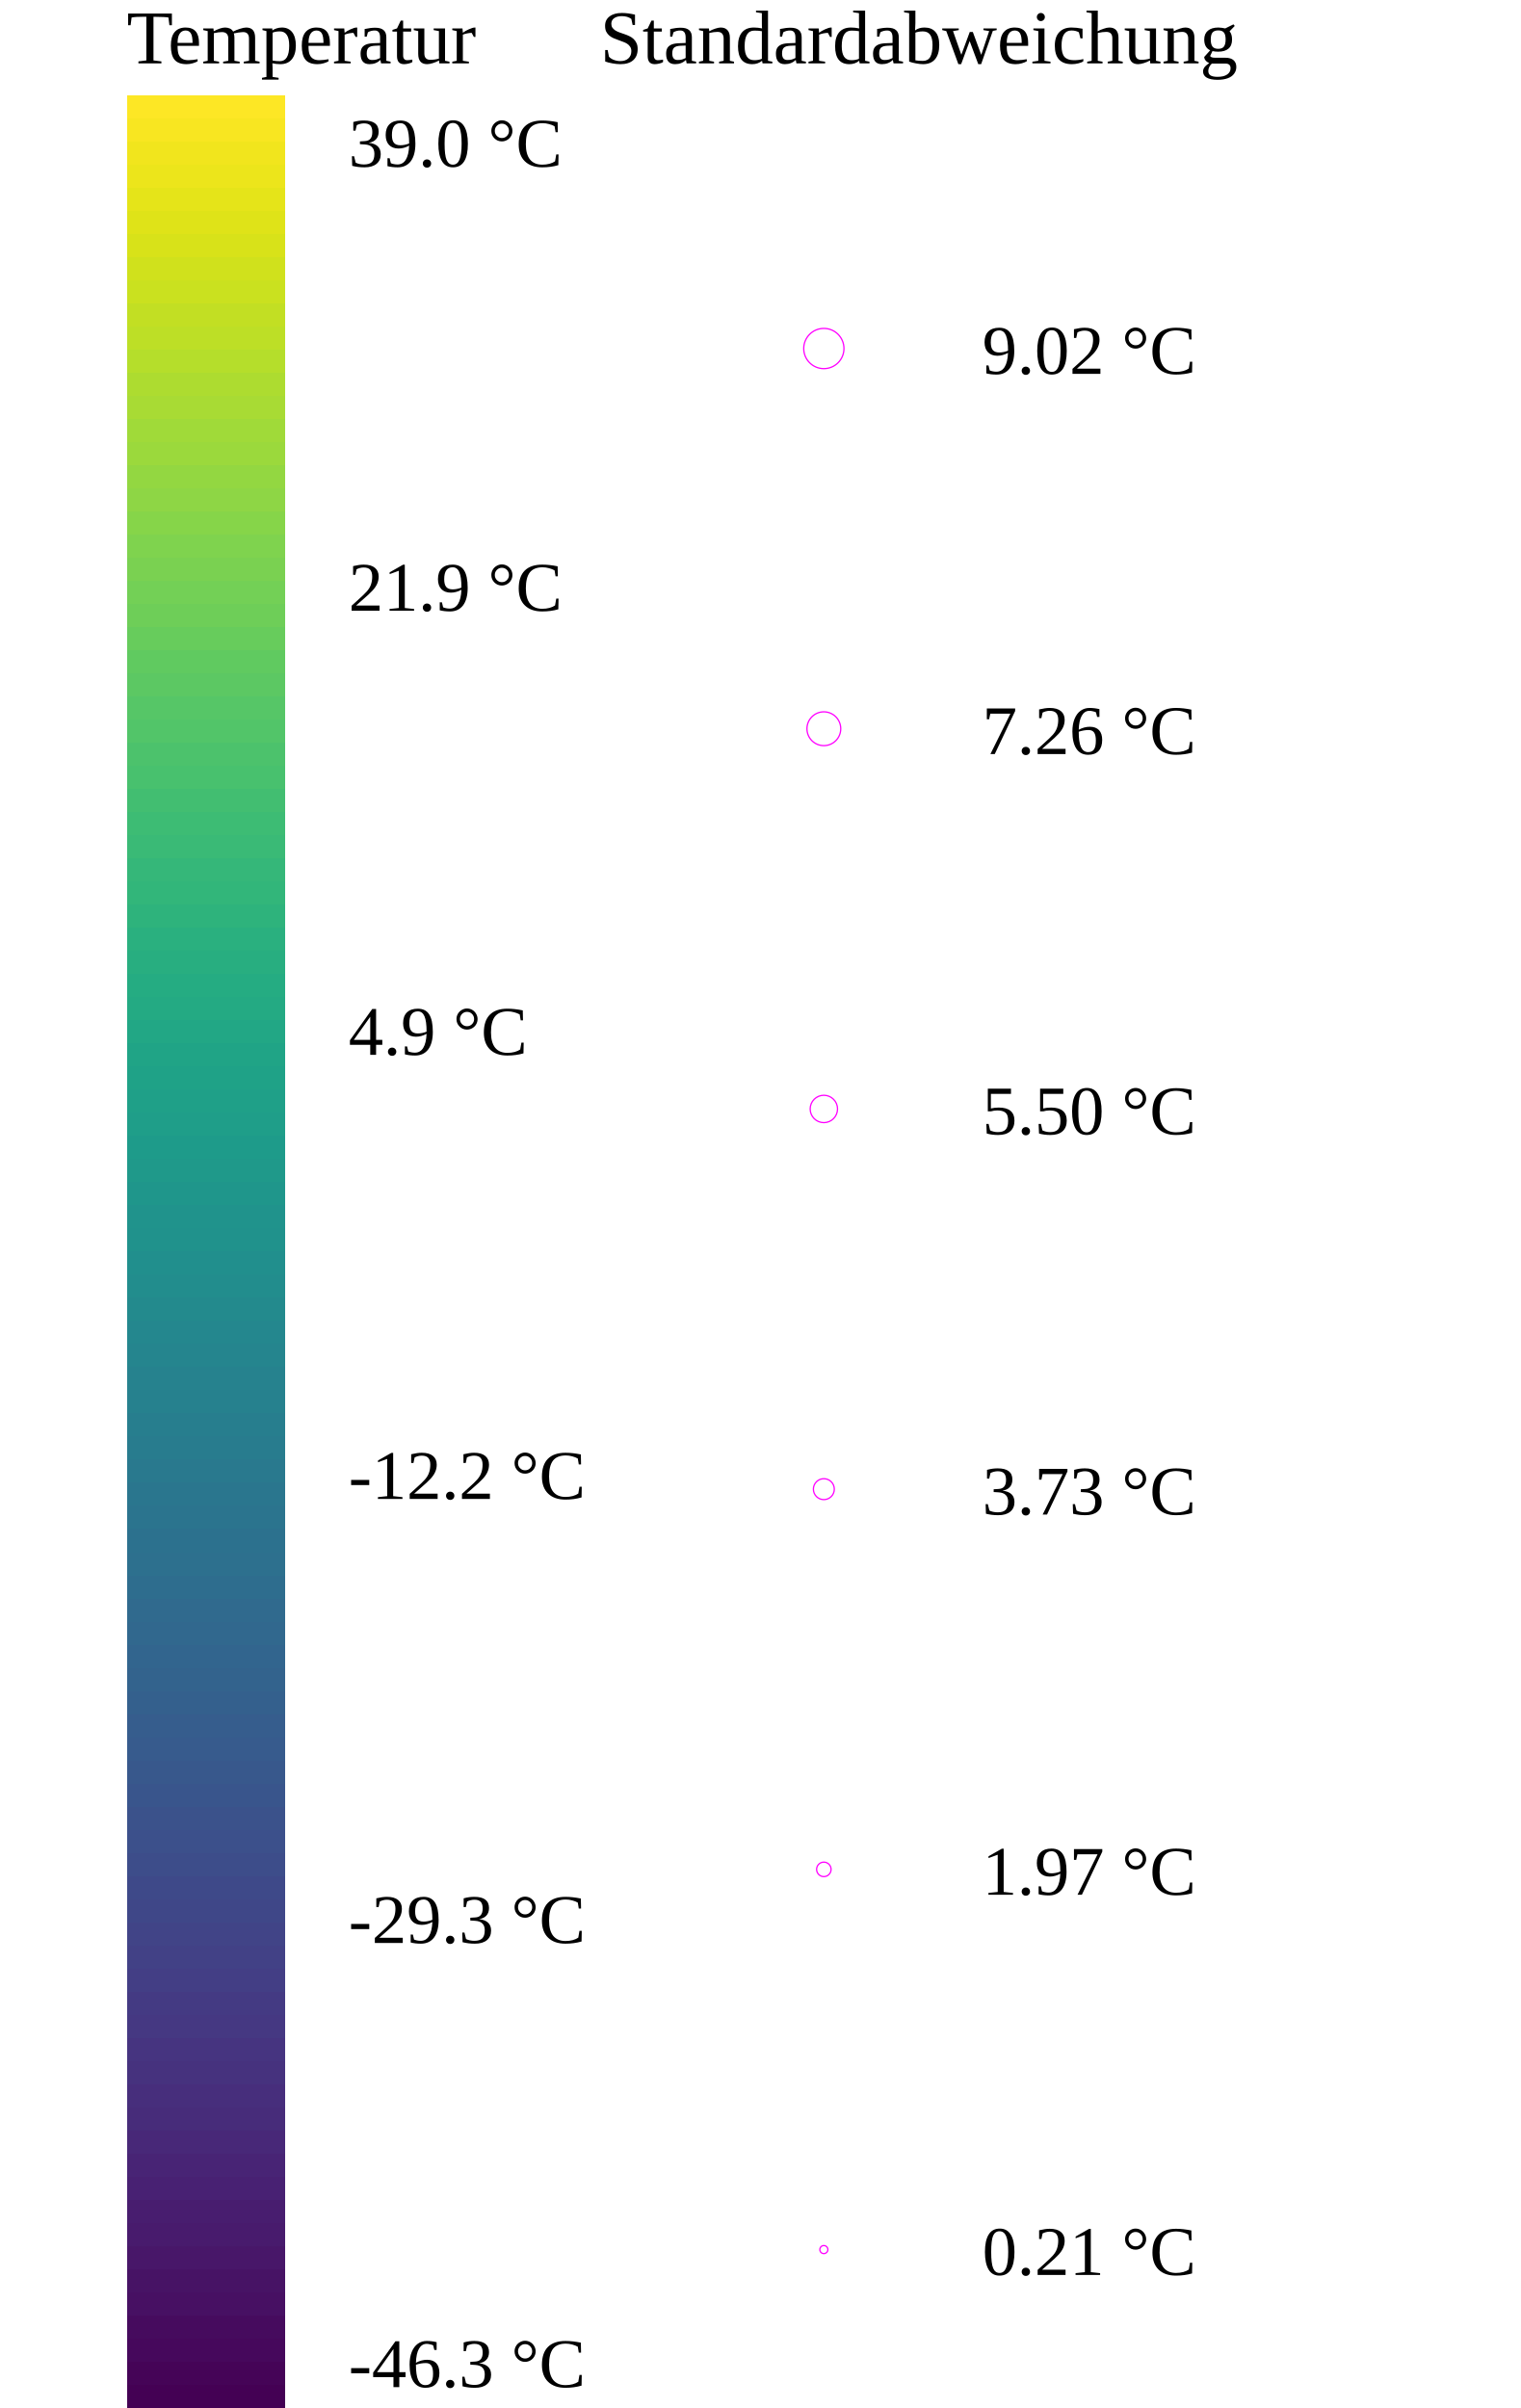
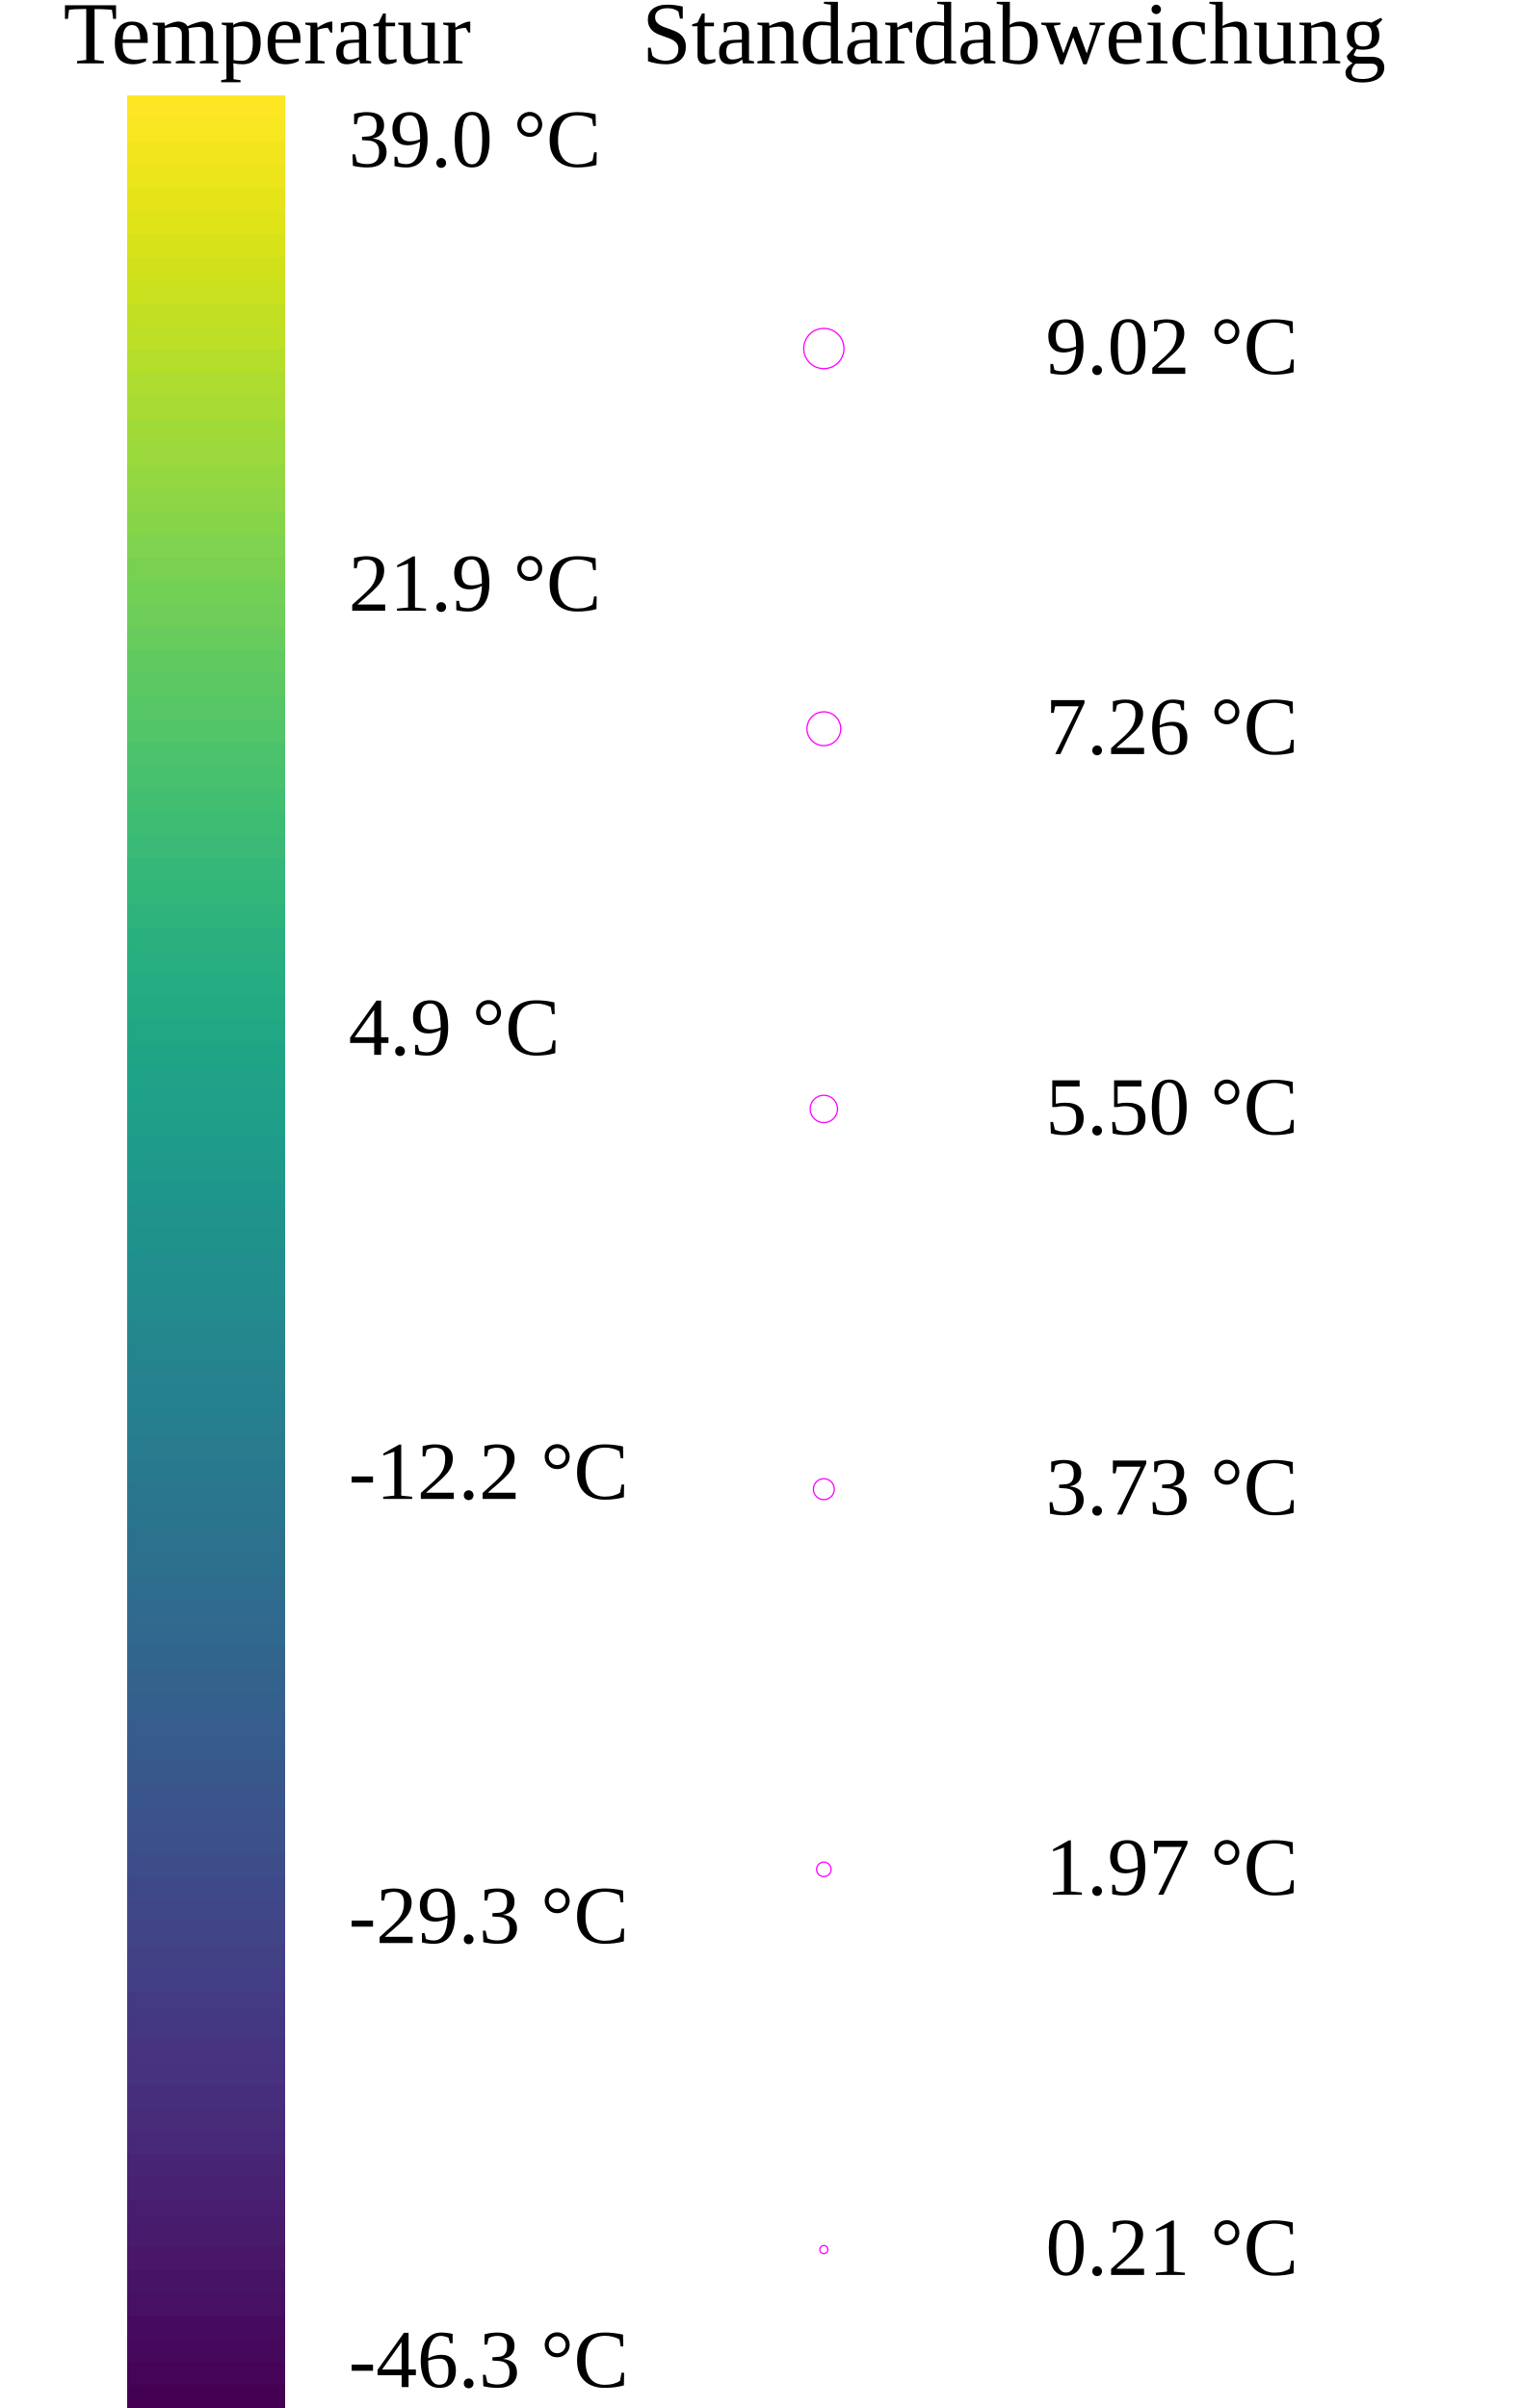
<svg xmlns="http://www.w3.org/2000/svg" width="240" height="380">
  <rect x="20" y="376.35" width="25" height="3.65" fill="#440154" shape-rendering="crispEdges" />
  <rect x="20" y="372.7" width="25" height="3.65" fill="#450457" shape-rendering="crispEdges" />
  <rect x="20" y="369.05" width="25" height="3.65" fill="#46085c" shape-rendering="crispEdges" />
  <rect x="20" y="365.4" width="25" height="3.65" fill="#460b5e" shape-rendering="crispEdges" />
  <rect x="20" y="361.75" width="25" height="3.65" fill="#471063" shape-rendering="crispEdges" />
  <rect x="20" y="358.1" width="25" height="3.65" fill="#471365" shape-rendering="crispEdges" />
  <rect x="20" y="354.45" width="25" height="3.65" fill="#481769" shape-rendering="crispEdges" />
  <rect x="20" y="350.8" width="25" height="3.65" fill="#481b6d" shape-rendering="crispEdges" />
  <rect x="20" y="347.15" width="25" height="3.65" fill="#481d6f" shape-rendering="crispEdges" />
  <rect x="20" y="343.5" width="25" height="3.65" fill="#482173" shape-rendering="crispEdges" />
  <rect x="20" y="339.85" width="25" height="3.65" fill="#482475" shape-rendering="crispEdges" />
  <rect x="20" y="336.2" width="25" height="3.65" fill="#482878" shape-rendering="crispEdges" />
  <rect x="20" y="332.55" width="25" height="3.65" fill="#472c7a" shape-rendering="crispEdges" />
  <rect x="20" y="328.9" width="25" height="3.65" fill="#472e7c" shape-rendering="crispEdges" />
  <rect x="20" y="325.25" width="25" height="3.65" fill="#46327e" shape-rendering="crispEdges" />
  <rect x="20" y="321.6" width="25" height="3.65" fill="#463480" shape-rendering="crispEdges" />
  <rect x="20" y="317.95" width="25" height="3.65" fill="#453882" shape-rendering="crispEdges" />
  <rect x="20" y="314.3" width="25" height="3.65" fill="#443a83" shape-rendering="crispEdges" />
  <rect x="20" y="310.65" width="25" height="3.65" fill="#433e85" shape-rendering="crispEdges" />
  <rect x="20" y="307" width="25" height="3.65" fill="#424186" shape-rendering="crispEdges" />
  <rect x="20" y="303.35" width="25" height="3.65" fill="#414487" shape-rendering="crispEdges" />
  <rect x="20" y="299.7" width="25" height="3.65" fill="#3f4788" shape-rendering="crispEdges" />
  <rect x="20" y="296.05" width="25" height="3.65" fill="#3e4989" shape-rendering="crispEdges" />
  <rect x="20" y="292.4" width="25" height="3.65" fill="#3d4d8a" shape-rendering="crispEdges" />
  <rect x="20" y="288.75" width="25" height="3.65" fill="#3c508b" shape-rendering="crispEdges" />
  <rect x="20" y="285.1" width="25" height="3.65" fill="#3b528b" shape-rendering="crispEdges" />
  <rect x="20" y="281.45" width="25" height="3.65" fill="#39558c" shape-rendering="crispEdges" />
  <rect x="20" y="277.8" width="25" height="3.65" fill="#38588c" shape-rendering="crispEdges" />
  <rect x="20" y="274.15" width="25" height="3.65" fill="#375b8d" shape-rendering="crispEdges" />
  <rect x="20" y="270.5" width="25" height="3.65" fill="#365d8d" shape-rendering="crispEdges" />
  <rect x="20" y="266.85" width="25" height="3.65" fill="#34608d" shape-rendering="crispEdges" />
  <rect x="20" y="263.2" width="25" height="3.65" fill="#33638d" shape-rendering="crispEdges" />
  <rect x="20" y="259.55" width="25" height="3.65" fill="#32658e" shape-rendering="crispEdges" />
  <rect x="20" y="255.9" width="25" height="3.65" fill="#31688e" shape-rendering="crispEdges" />
  <rect x="20" y="252.25" width="25" height="3.65" fill="#306a8e" shape-rendering="crispEdges" />
  <rect x="20" y="248.6" width="25" height="3.65" fill="#2e6d8e" shape-rendering="crispEdges" />
  <rect x="20" y="244.95" width="25" height="3.65" fill="#2d708e" shape-rendering="crispEdges" />
  <rect x="20" y="241.3" width="25" height="3.65" fill="#2c718e" shape-rendering="crispEdges" />
  <rect x="20" y="237.65" width="25" height="3.65" fill="#2b748e" shape-rendering="crispEdges" />
  <rect x="20" y="234" width="25" height="3.65" fill="#2a768e" shape-rendering="crispEdges" />
  <rect x="20" y="230.35" width="25" height="3.65" fill="#29798e" shape-rendering="crispEdges" />
  <rect x="20" y="226.7" width="25" height="3.65" fill="#287c8e" shape-rendering="crispEdges" />
  <rect x="20" y="223.05" width="25" height="3.65" fill="#277e8e" shape-rendering="crispEdges" />
  <rect x="20" y="219.4" width="25" height="3.65" fill="#26818e" shape-rendering="crispEdges" />
  <rect x="20" y="215.75" width="25" height="3.65" fill="#26828e" shape-rendering="crispEdges" />
  <rect x="20" y="212.1" width="25" height="3.65" fill="#25858e" shape-rendering="crispEdges" />
  <rect x="20" y="208.45" width="25" height="3.65" fill="#24878e" shape-rendering="crispEdges" />
  <rect x="20" y="204.8" width="25" height="3.65" fill="#238a8d" shape-rendering="crispEdges" />
  <rect x="20" y="201.15" width="25" height="3.65" fill="#228d8d" shape-rendering="crispEdges" />
  <rect x="20" y="197.5" width="25" height="3.65" fill="#218f8d" shape-rendering="crispEdges" />
  <rect x="20" y="193.85" width="25" height="3.65" fill="#20928c" shape-rendering="crispEdges" />
  <rect x="20" y="190.2" width="25" height="3.65" fill="#20938c" shape-rendering="crispEdges" />
  <rect x="20" y="186.55" width="25" height="3.65" fill="#1f968b" shape-rendering="crispEdges" />
  <rect x="20" y="182.9" width="25" height="3.65" fill="#1f998a" shape-rendering="crispEdges" />
  <rect x="20" y="179.25" width="25" height="3.65" fill="#1e9b8a" shape-rendering="crispEdges" />
  <rect x="20" y="175.6" width="25" height="3.65" fill="#1f9e89" shape-rendering="crispEdges" />
  <rect x="20" y="171.95" width="25" height="3.65" fill="#1fa088" shape-rendering="crispEdges" />
  <rect x="20" y="168.3" width="25" height="3.65" fill="#1fa287" shape-rendering="crispEdges" />
  <rect x="20" y="164.65" width="25" height="3.65" fill="#20a486" shape-rendering="crispEdges" />
  <rect x="20" y="161" width="25" height="3.65" fill="#22a785" shape-rendering="crispEdges" />
  <rect x="20" y="157.35" width="25" height="3.65" fill="#24aa83" shape-rendering="crispEdges" />
  <rect x="20" y="153.7" width="25" height="3.65" fill="#25ac82" shape-rendering="crispEdges" />
  <rect x="20" y="150.05" width="25" height="3.65" fill="#28ae80" shape-rendering="crispEdges" />
  <rect x="20" y="146.4" width="25" height="3.65" fill="#2ab07f" shape-rendering="crispEdges" />
  <rect x="20" y="142.75" width="25" height="3.65" fill="#2eb37c" shape-rendering="crispEdges" />
  <rect x="20" y="139.1" width="25" height="3.65" fill="#32b67a" shape-rendering="crispEdges" />
  <rect x="20" y="135.45" width="25" height="3.65" fill="#35b779" shape-rendering="crispEdges" />
  <rect x="20" y="131.8" width="25" height="3.65" fill="#3aba76" shape-rendering="crispEdges" />
  <rect x="20" y="128.15" width="25" height="3.65" fill="#3dbc74" shape-rendering="crispEdges" />
  <rect x="20" y="124.5" width="25" height="3.65" fill="#42be71" shape-rendering="crispEdges" />
  <rect x="20" y="120.85" width="25" height="3.65" fill="#48c16e" shape-rendering="crispEdges" />
  <rect x="20" y="117.2" width="25" height="3.65" fill="#4cc26c" shape-rendering="crispEdges" />
  <rect x="20" y="113.55" width="25" height="3.65" fill="#52c569" shape-rendering="crispEdges" />
  <rect x="20" y="109.9" width="25" height="3.65" fill="#56c667" shape-rendering="crispEdges" />
  <rect x="20" y="106.25" width="25" height="3.65" fill="#5cc863" shape-rendering="crispEdges" />
  <rect x="20" y="102.6" width="25" height="3.65" fill="#60ca60" shape-rendering="crispEdges" />
  <rect x="20" y="98.95" width="25" height="3.65" fill="#67cc5c" shape-rendering="crispEdges" />
  <rect x="20" y="95.3" width="25" height="3.65" fill="#6ece58" shape-rendering="crispEdges" />
  <rect x="20" y="91.65" width="25" height="3.65" fill="#73d056" shape-rendering="crispEdges" />
  <rect x="20" y="88" width="25" height="3.65" fill="#7ad151" shape-rendering="crispEdges" />
  <rect x="20" y="84.35" width="25" height="3.65" fill="#7fd34e" shape-rendering="crispEdges" />
  <rect x="20" y="80.7" width="25" height="3.65" fill="#86d549" shape-rendering="crispEdges" />
  <rect x="20" y="77.05" width="25" height="3.65" fill="#8ed645" shape-rendering="crispEdges" />
  <rect x="20" y="73.4" width="25" height="3.65" fill="#93d741" shape-rendering="crispEdges" />
  <rect x="20" y="69.75" width="25" height="3.65" fill="#9bd93c" shape-rendering="crispEdges" />
  <rect x="20" y="66.1" width="25" height="3.65" fill="#a0da39" shape-rendering="crispEdges" />
  <rect x="20" y="62.45" width="25" height="3.65" fill="#a8db34" shape-rendering="crispEdges" />
  <rect x="20" y="58.8" width="25" height="3.65" fill="#addc30" shape-rendering="crispEdges" />
  <rect x="20" y="55.15" width="25" height="3.65" fill="#b5de2b" shape-rendering="crispEdges" />
  <rect x="20" y="51.5" width="25" height="3.65" fill="#bddf26" shape-rendering="crispEdges" />
  <rect x="20" y="47.85" width="25" height="3.65" fill="#c2df23" shape-rendering="crispEdges" />
  <rect x="20" y="44.2" width="25" height="3.65" fill="#cae11f" shape-rendering="crispEdges" />
  <rect x="20" y="40.55" width="25" height="3.65" fill="#d0e11c" shape-rendering="crispEdges" />
  <rect x="20" y="36.9" width="25" height="3.65" fill="#d8e219" shape-rendering="crispEdges" />
  <rect x="20" y="33.25" width="25" height="3.65" fill="#dfe318" shape-rendering="crispEdges" />
  <rect x="20" y="29.6" width="25" height="3.65" fill="#e5e419" shape-rendering="crispEdges" />
  <rect x="20" y="25.95" width="25" height="3.65" fill="#ece51b" shape-rendering="crispEdges" />
  <rect x="20" y="22.3" width="25" height="3.65" fill="#f1e51d" shape-rendering="crispEdges" />
  <rect x="20" y="18.65" width="25" height="3.65" fill="#f8e621" shape-rendering="crispEdges" />
  <rect x="20" y="15" width="25" height="3.65" fill="#fde725" shape-rendering="crispEdges" />
-   <text x="55" y="376.7" font-size="11">-46.3 °C</text>
-   <text x="55" y="306.62" font-size="11">-29.3 °C</text>
-   <text x="55" y="236.54" font-size="11">-12.2 °C</text>
-   <text x="55" y="166.46" font-size="11">4.9 °C</text>
-   <text x="55" y="96.38" font-size="11">21.9 °C</text>
-   <text x="55" y="26.3" font-size="11">39.0 °C</text>
-   <text x="20" y="10" font-size="12">Temperatur</text>
+   <text x="55" y="376.7" font-size="13">-46.3 °C</text>
+   <text x="55" y="306.62" font-size="13">-29.3 °C</text>
+   <text x="55" y="236.54" font-size="13">-12.2 °C</text>
+   <text x="55" y="166.46" font-size="13">4.9 °C</text>
+   <text x="55" y="96.38" font-size="13">21.9 °C</text>
+   <text x="55" y="26.3" font-size="13">39.0 °C</text>
+   <text x="10" y="10" font-size="14">Temperatur</text>
  <g transform="translate(130,55)">
    <circle r="3.175" fill="none" stroke="#FF00FF" stroke-width="0.2" />
  </g>
-   <text x="155" y="59" font-size="11">9.02 °C</text>
+   <text x="165" y="59" font-size="13">9.02 °C</text>
  <g transform="translate(130,115)">
    <circle r="2.667" fill="none" stroke="#FF00FF" stroke-width="0.2" />
  </g>
-   <text x="155" y="119" font-size="11">7.26 °C</text>
+   <text x="165" y="119" font-size="13">7.26 °C</text>
  <g transform="translate(130,175)">
    <circle r="2.159" fill="none" stroke="#FF00FF" stroke-width="0.2" />
  </g>
-   <text x="155" y="179" font-size="11">5.50 °C</text>
+   <text x="165" y="179" font-size="13">5.50 °C</text>
  <g transform="translate(130,235)">
    <circle r="1.651" fill="none" stroke="#FF00FF" stroke-width="0.2" />
  </g>
-   <text x="155" y="239" font-size="11">3.73 °C</text>
+   <text x="165" y="239" font-size="13">3.73 °C</text>
  <g transform="translate(130,295)">
    <circle r="1.143" fill="none" stroke="#FF00FF" stroke-width="0.2" />
  </g>
-   <text x="155" y="299" font-size="11">1.97 °C</text>
+   <text x="165" y="299" font-size="13">1.97 °C</text>
  <g transform="translate(130,355)">
    <circle r="0.635" fill="none" stroke="#FF00FF" stroke-width="0.2" />
  </g>
-   <text x="155" y="359" font-size="11">0.21 °C</text>
-   <text x="145" y="10" text-anchor="middle" font-size="12">Standardabweichung</text>
+   <text x="165" y="359" font-size="13">0.21 °C</text>
+   <text x="160" y="10" text-anchor="middle" font-size="14">Standardabweichung</text>
</svg>
